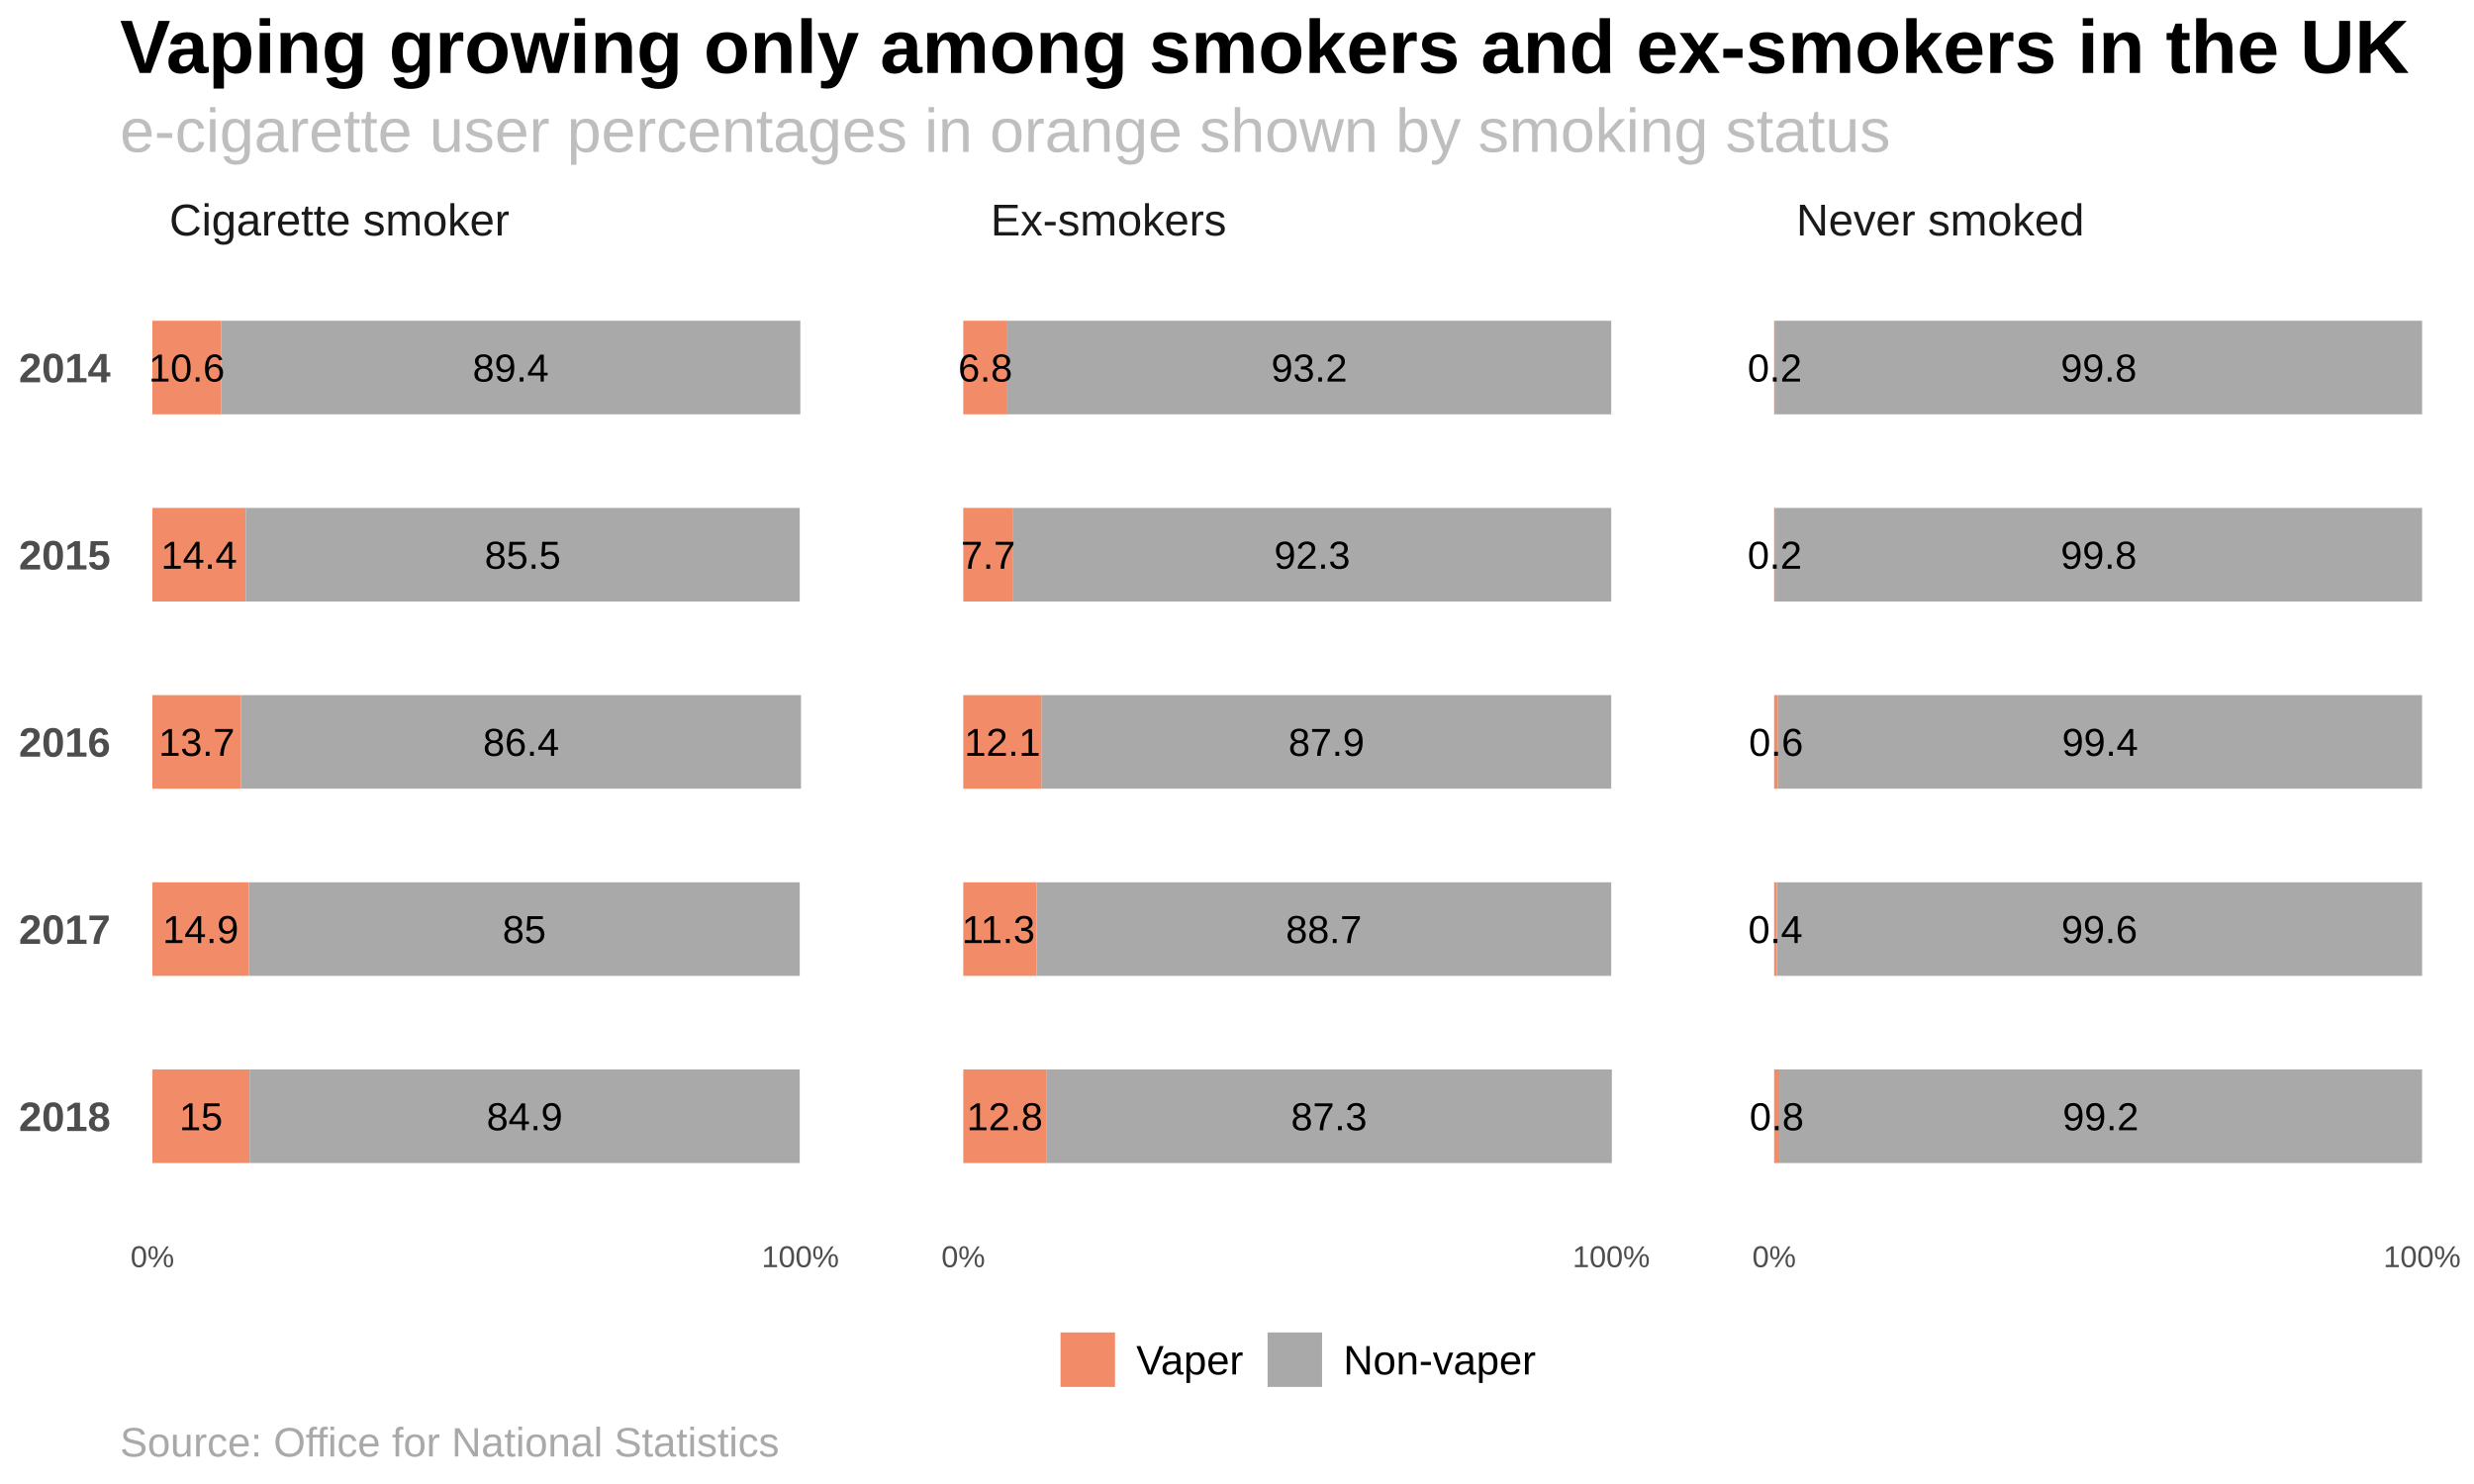
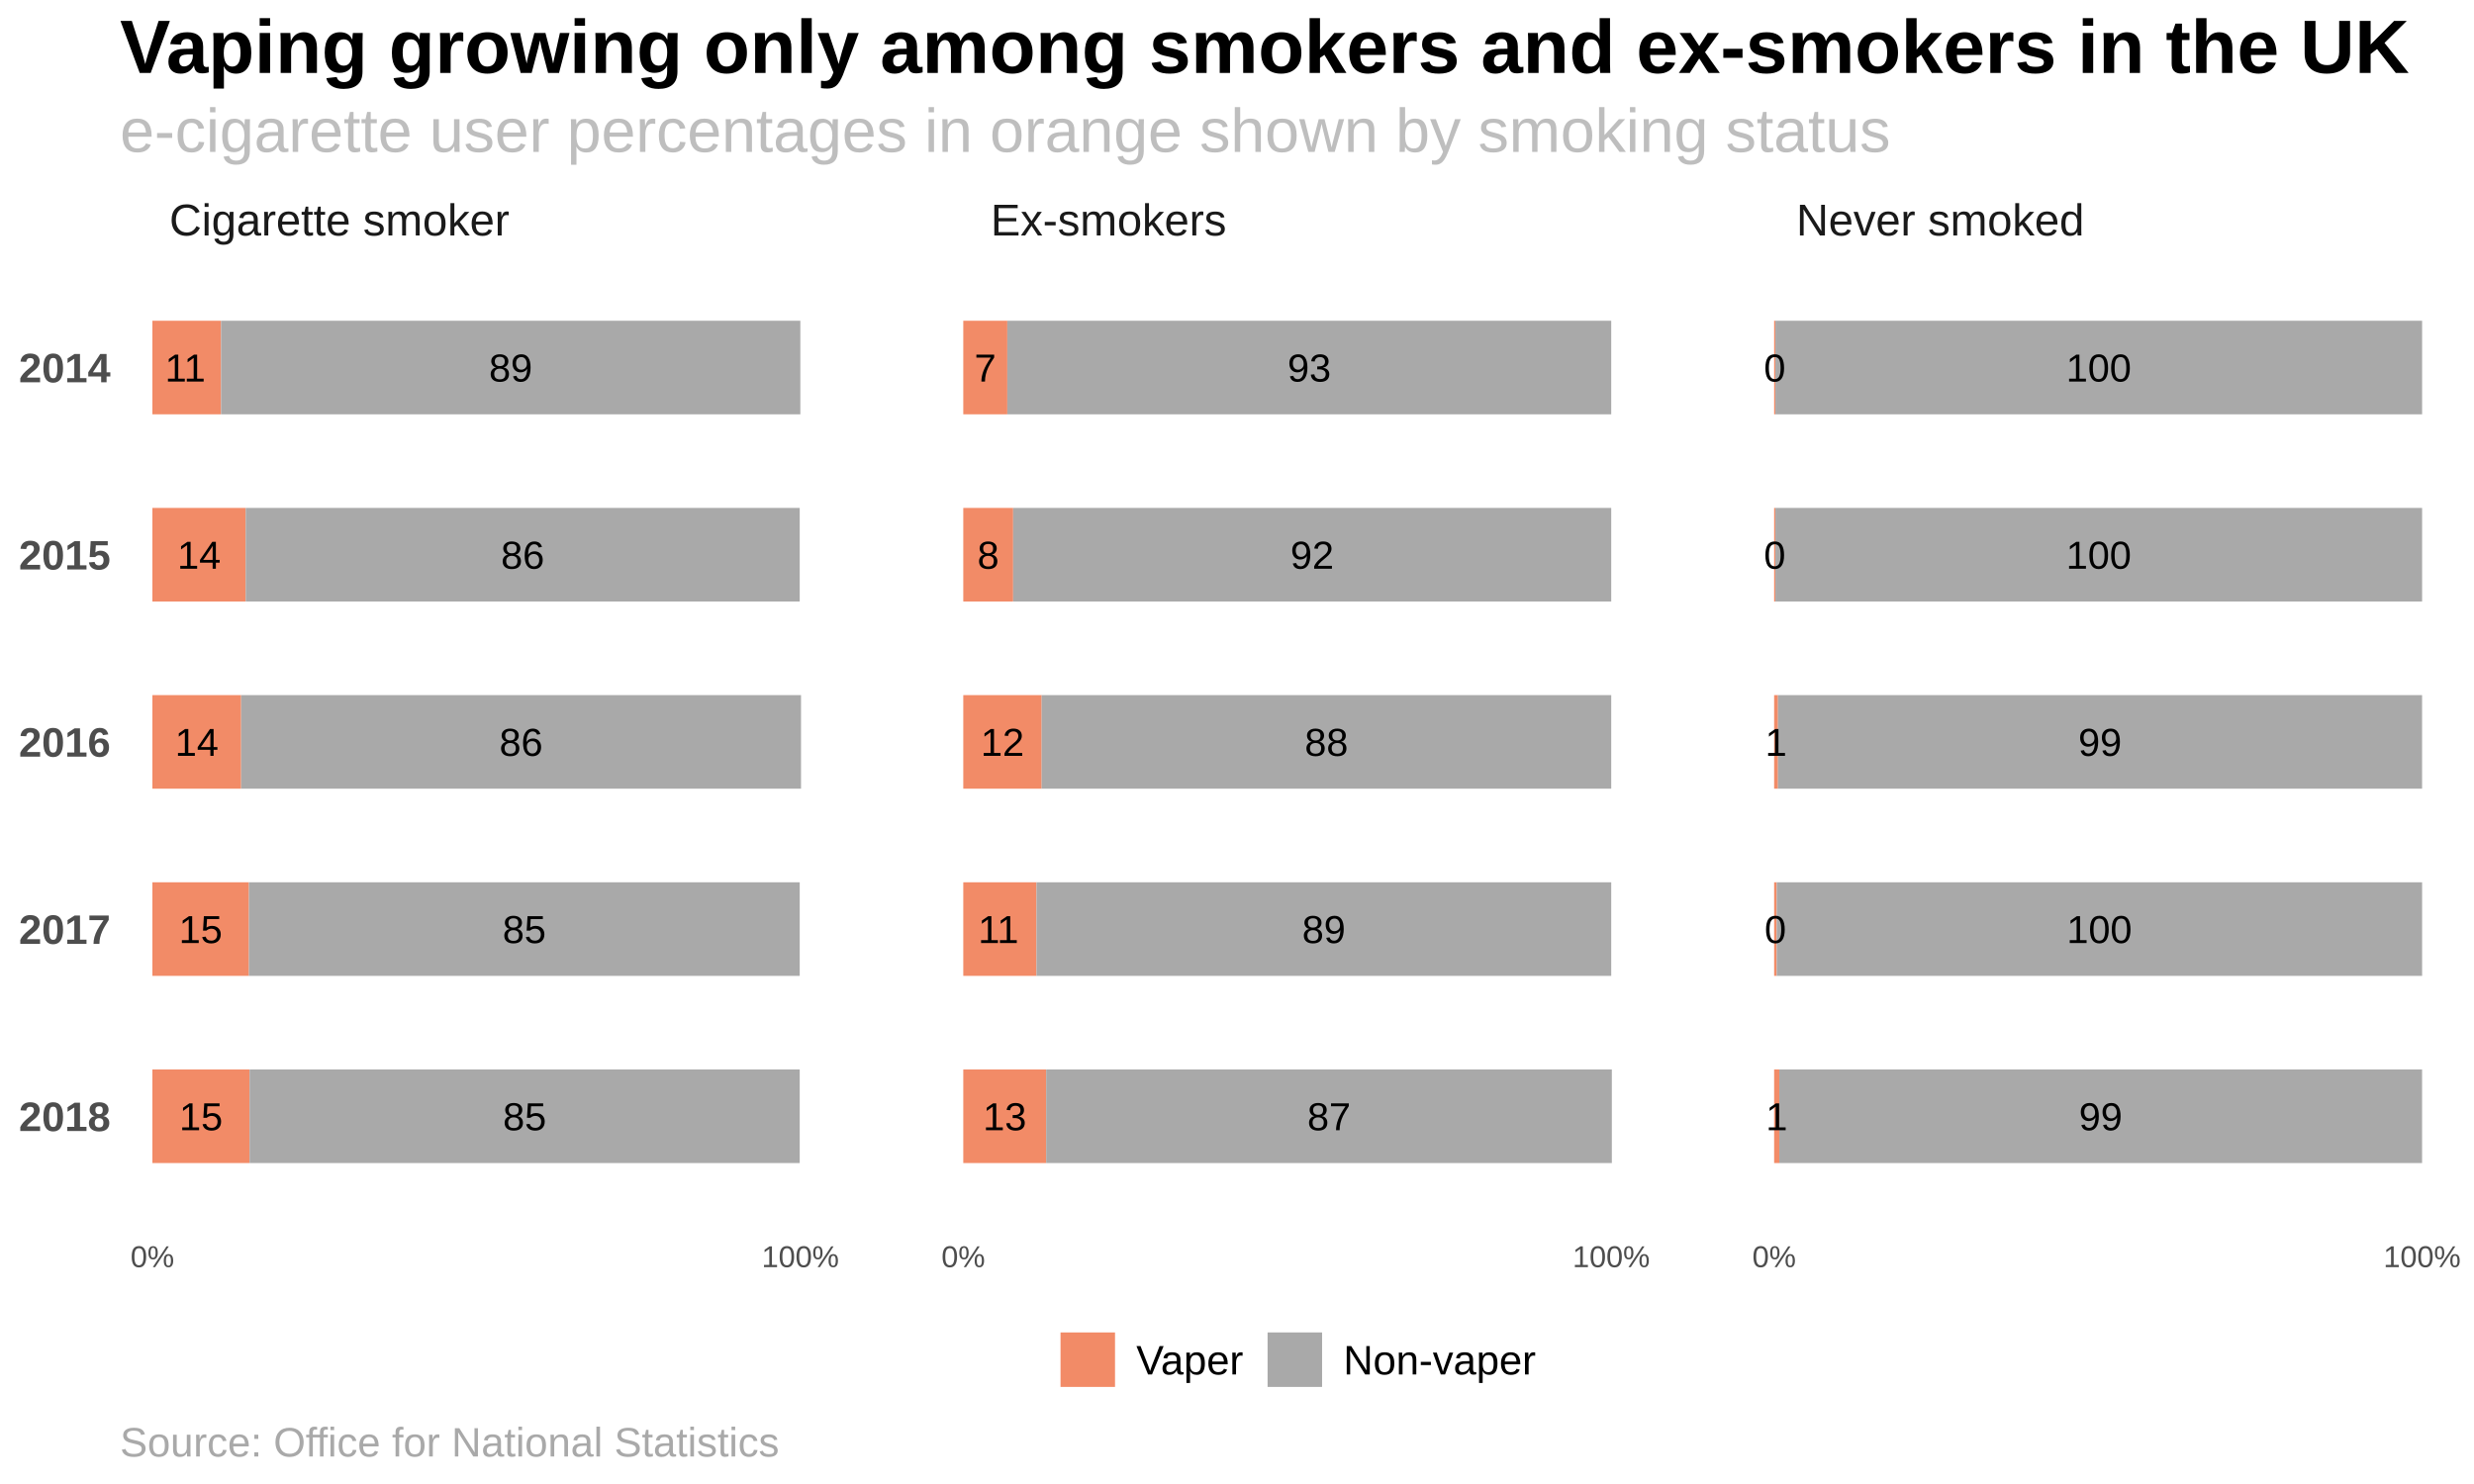
<svg xmlns="http://www.w3.org/2000/svg" viewBox="0 0 720.00 432.00">
  <defs>
    <style type="text/css">
    line, polyline, polygon, path, rect, circle {
      fill: none;
      stroke: #000000;
      stroke-linecap: round;
      stroke-linejoin: round;
      stroke-miterlimit: 10.00;
    }
  </style>
  </defs>
  <rect width="100%" height="100%" style="stroke: none; fill: #FFFFFF;" />
  <defs>
    <clipPath id="cpMzQuOTF8MjQyLjU1fDM1Ny42NXw3NC4zMA==">
      <rect x="34.91" y="74.30" width="207.64" height="283.35" />
    </clipPath>
  </defs>
  <rect x="44.35" y="311.33" width="28.29" height="27.24" style="stroke-width: 1.07; stroke: none; stroke-linecap: square; stroke-linejoin: miter; fill: #F28B67;" clip-path="url(#cpMzQuOTF8MjQyLjU1fDM1Ny42NXw3NC4zMA==)" />
  <rect x="72.64" y="311.33" width="160.10" height="27.24" style="stroke-width: 1.07; stroke: none; stroke-linecap: square; stroke-linejoin: miter; fill: #A9A9A9;" clip-path="url(#cpMzQuOTF8MjQyLjU1fDM1Ny42NXw3NC4zMA==)" />
  <rect x="44.35" y="256.84" width="28.10" height="27.24" style="stroke-width: 1.07; stroke: none; stroke-linecap: square; stroke-linejoin: miter; fill: #F28B67;" clip-path="url(#cpMzQuOTF8MjQyLjU1fDM1Ny42NXw3NC4zMA==)" />
  <rect x="72.45" y="256.84" width="160.29" height="27.24" style="stroke-width: 1.07; stroke: none; stroke-linecap: square; stroke-linejoin: miter; fill: #A9A9A9;" clip-path="url(#cpMzQuOTF8MjQyLjU1fDM1Ny42NXw3NC4zMA==)" />
  <rect x="44.35" y="202.35" width="25.83" height="27.24" style="stroke-width: 1.07; stroke: none; stroke-linecap: square; stroke-linejoin: miter; fill: #F28B67;" clip-path="url(#cpMzQuOTF8MjQyLjU1fDM1Ny42NXw3NC4zMA==)" />
  <rect x="70.19" y="202.35" width="162.93" height="27.24" style="stroke-width: 1.07; stroke: none; stroke-linecap: square; stroke-linejoin: miter; fill: #A9A9A9;" clip-path="url(#cpMzQuOTF8MjQyLjU1fDM1Ny42NXw3NC4zMA==)" />
  <rect x="44.35" y="147.86" width="27.15" height="27.24" style="stroke-width: 1.07; stroke: none; stroke-linecap: square; stroke-linejoin: miter; fill: #F28B67;" clip-path="url(#cpMzQuOTF8MjQyLjU1fDM1Ny42NXw3NC4zMA==)" />
  <rect x="71.51" y="147.86" width="161.23" height="27.24" style="stroke-width: 1.07; stroke: none; stroke-linecap: square; stroke-linejoin: miter; fill: #A9A9A9;" clip-path="url(#cpMzQuOTF8MjQyLjU1fDM1Ny42NXw3NC4zMA==)" />
  <rect x="44.35" y="93.37" width="19.99" height="27.24" style="stroke-width: 1.07; stroke: none; stroke-linecap: square; stroke-linejoin: miter; fill: #F28B67;" clip-path="url(#cpMzQuOTF8MjQyLjU1fDM1Ny42NXw3NC4zMA==)" />
  <rect x="64.34" y="93.37" width="168.58" height="27.24" style="stroke-width: 1.07; stroke: none; stroke-linecap: square; stroke-linejoin: miter; fill: #A9A9A9;" clip-path="url(#cpMzQuOTF8MjQyLjU1fDM1Ny42NXw3NC4zMA==)" />
  <g clip-path="url(#cpMzQuOTF8MjQyLjU1fDM1Ny42NXw3NC4zMA==)">
    <text x="52.17" y="329.02" style="font-size: 11.38px; font-family: Arial;" textLength="12.66px" lengthAdjust="spacingAndGlyphs">15</text>
  </g>
  <g clip-path="url(#cpMzQuOTF8MjQyLjU1fDM1Ny42NXw3NC4zMA==)">
-     <text x="141.61" y="329.02" style="font-size: 11.38px; font-family: Arial;" textLength="22.15px" lengthAdjust="spacingAndGlyphs">84.9</text>
-   </g>
-   <g clip-path="url(#cpMzQuOTF8MjQyLjU1fDM1Ny42NXw3NC4zMA==)">
-     <text x="47.33" y="274.53" style="font-size: 11.38px; font-family: Arial;" textLength="22.15px" lengthAdjust="spacingAndGlyphs">14.9</text>
+     <text x="146.36" y="329.02" style="font-size: 11.38px; font-family: Arial;" textLength="12.66px" lengthAdjust="spacingAndGlyphs">85</text>
+   </g>
+   <g clip-path="url(#cpMzQuOTF8MjQyLjU1fDM1Ny42NXw3NC4zMA==)">
+     <text x="52.07" y="274.53" style="font-size: 11.38px; font-family: Arial;" textLength="12.66px" lengthAdjust="spacingAndGlyphs">15</text>
  </g>
  <g clip-path="url(#cpMzQuOTF8MjQyLjU1fDM1Ny42NXw3NC4zMA==)">
    <text x="146.26" y="274.53" style="font-size: 11.38px; font-family: Arial;" textLength="12.66px" lengthAdjust="spacingAndGlyphs">85</text>
  </g>
  <g clip-path="url(#cpMzQuOTF8MjQyLjU1fDM1Ny42NXw3NC4zMA==)">
-     <text x="46.19" y="220.04" style="font-size: 11.38px; font-family: Arial;" textLength="22.15px" lengthAdjust="spacingAndGlyphs">13.7</text>
-   </g>
-   <g clip-path="url(#cpMzQuOTF8MjQyLjU1fDM1Ny42NXw3NC4zMA==)">
-     <text x="140.58" y="220.04" style="font-size: 11.38px; font-family: Arial;" textLength="22.15px" lengthAdjust="spacingAndGlyphs">86.4</text>
-   </g>
-   <g clip-path="url(#cpMzQuOTF8MjQyLjU1fDM1Ny42NXw3NC4zMA==)">
-     <text x="46.85" y="165.56" style="font-size: 11.38px; font-family: Arial;" textLength="22.15px" lengthAdjust="spacingAndGlyphs">14.4</text>
-   </g>
-   <g clip-path="url(#cpMzQuOTF8MjQyLjU1fDM1Ny42NXw3NC4zMA==)">
-     <text x="141.05" y="165.56" style="font-size: 11.38px; font-family: Arial;" textLength="22.15px" lengthAdjust="spacingAndGlyphs">85.5</text>
-   </g>
-   <g clip-path="url(#cpMzQuOTF8MjQyLjU1fDM1Ny42NXw3NC4zMA==)">
-     <text x="43.27" y="111.07" style="font-size: 11.38px; font-family: Arial;" textLength="22.15px" lengthAdjust="spacingAndGlyphs">10.6</text>
-   </g>
-   <g clip-path="url(#cpMzQuOTF8MjQyLjU1fDM1Ny42NXw3NC4zMA==)">
-     <text x="137.56" y="111.07" style="font-size: 11.38px; font-family: Arial;" textLength="22.15px" lengthAdjust="spacingAndGlyphs">89.4</text>
+     <text x="50.94" y="220.04" style="font-size: 11.38px; font-family: Arial;" textLength="12.66px" lengthAdjust="spacingAndGlyphs">14</text>
+   </g>
+   <g clip-path="url(#cpMzQuOTF8MjQyLjU1fDM1Ny42NXw3NC4zMA==)">
+     <text x="145.32" y="220.04" style="font-size: 11.38px; font-family: Arial;" textLength="12.66px" lengthAdjust="spacingAndGlyphs">86</text>
+   </g>
+   <g clip-path="url(#cpMzQuOTF8MjQyLjU1fDM1Ny42NXw3NC4zMA==)">
+     <text x="51.60" y="165.56" style="font-size: 11.38px; font-family: Arial;" textLength="12.66px" lengthAdjust="spacingAndGlyphs">14</text>
+   </g>
+   <g clip-path="url(#cpMzQuOTF8MjQyLjU1fDM1Ny42NXw3NC4zMA==)">
+     <text x="145.79" y="165.56" style="font-size: 11.38px; font-family: Arial;" textLength="12.66px" lengthAdjust="spacingAndGlyphs">86</text>
+   </g>
+   <g clip-path="url(#cpMzQuOTF8MjQyLjU1fDM1Ny42NXw3NC4zMA==)">
+     <text x="48.02" y="111.07" style="font-size: 11.38px; font-family: Arial;" textLength="12.66px" lengthAdjust="spacingAndGlyphs">11</text>
+   </g>
+   <g clip-path="url(#cpMzQuOTF8MjQyLjU1fDM1Ny42NXw3NC4zMA==)">
+     <text x="142.30" y="111.07" style="font-size: 11.38px; font-family: Arial;" textLength="12.66px" lengthAdjust="spacingAndGlyphs">89</text>
  </g>
  <defs>
    <clipPath id="cpMC4wMHw3MjAuMDB8NDMyLjAwfDAuMDA=">
      <rect x="0.00" y="0.00" width="720.00" height="432.00" />
    </clipPath>
  </defs>
  <defs>
    <clipPath id="cpMjcwLjkwfDQ3OC41NHwzNTcuNjV8NzQuMzA=">
      <rect x="270.90" y="74.30" width="207.64" height="283.35" />
    </clipPath>
  </defs>
  <rect x="280.34" y="311.33" width="24.14" height="27.24" style="stroke-width: 1.07; stroke: none; stroke-linecap: square; stroke-linejoin: miter; fill: #F28B67;" clip-path="url(#cpMjcwLjkwfDQ3OC41NHwzNTcuNjV8NzQuMzA=)" />
  <rect x="304.47" y="311.33" width="164.62" height="27.24" style="stroke-width: 1.07; stroke: none; stroke-linecap: square; stroke-linejoin: miter; fill: #A9A9A9;" clip-path="url(#cpMjcwLjkwfDQ3OC41NHwzNTcuNjV8NzQuMzA=)" />
  <rect x="280.34" y="256.84" width="21.31" height="27.24" style="stroke-width: 1.07; stroke: none; stroke-linecap: square; stroke-linejoin: miter; fill: #F28B67;" clip-path="url(#cpMjcwLjkwfDQ3OC41NHwzNTcuNjV8NzQuMzA=)" />
  <rect x="301.65" y="256.84" width="167.26" height="27.24" style="stroke-width: 1.07; stroke: none; stroke-linecap: square; stroke-linejoin: miter; fill: #A9A9A9;" clip-path="url(#cpMjcwLjkwfDQ3OC41NHwzNTcuNjV8NzQuMzA=)" />
  <rect x="280.34" y="202.35" width="22.82" height="27.24" style="stroke-width: 1.07; stroke: none; stroke-linecap: square; stroke-linejoin: miter; fill: #F28B67;" clip-path="url(#cpMjcwLjkwfDQ3OC41NHwzNTcuNjV8NzQuMzA=)" />
  <rect x="303.15" y="202.35" width="165.76" height="27.24" style="stroke-width: 1.07; stroke: none; stroke-linecap: square; stroke-linejoin: miter; fill: #A9A9A9;" clip-path="url(#cpMjcwLjkwfDQ3OC41NHwzNTcuNjV8NzQuMzA=)" />
  <rect x="280.34" y="147.86" width="14.52" height="27.24" style="stroke-width: 1.07; stroke: none; stroke-linecap: square; stroke-linejoin: miter; fill: #F28B67;" clip-path="url(#cpMjcwLjkwfDQ3OC41NHwzNTcuNjV8NzQuMzA=)" />
  <rect x="294.86" y="147.86" width="174.05" height="27.24" style="stroke-width: 1.07; stroke: none; stroke-linecap: square; stroke-linejoin: miter; fill: #A9A9A9;" clip-path="url(#cpMjcwLjkwfDQ3OC41NHwzNTcuNjV8NzQuMzA=)" />
  <rect x="280.34" y="93.37" width="12.82" height="27.24" style="stroke-width: 1.07; stroke: none; stroke-linecap: square; stroke-linejoin: miter; fill: #F28B67;" clip-path="url(#cpMjcwLjkwfDQ3OC41NHwzNTcuNjV8NzQuMzA=)" />
  <rect x="293.16" y="93.37" width="175.75" height="27.24" style="stroke-width: 1.07; stroke: none; stroke-linecap: square; stroke-linejoin: miter; fill: #A9A9A9;" clip-path="url(#cpMjcwLjkwfDQ3OC41NHwzNTcuNjV8NzQuMzA=)" />
  <g clip-path="url(#cpMjcwLjkwfDQ3OC41NHwzNTcuNjV8NzQuMzA=)">
-     <text x="281.33" y="329.02" style="font-size: 11.38px; font-family: Arial;" textLength="22.15px" lengthAdjust="spacingAndGlyphs">12.8</text>
-   </g>
-   <g clip-path="url(#cpMjcwLjkwfDQ3OC41NHwzNTcuNjV8NzQuMzA=)">
-     <text x="375.71" y="329.02" style="font-size: 11.38px; font-family: Arial;" textLength="22.15px" lengthAdjust="spacingAndGlyphs">87.3</text>
-   </g>
-   <g clip-path="url(#cpMjcwLjkwfDQ3OC41NHwzNTcuNjV8NzQuMzA=)">
-     <text x="279.92" y="274.53" style="font-size: 11.38px; font-family: Arial;" textLength="22.15px" lengthAdjust="spacingAndGlyphs">11.3</text>
-   </g>
-   <g clip-path="url(#cpMjcwLjkwfDQ3OC41NHwzNTcuNjV8NzQuMzA=)">
-     <text x="374.20" y="274.53" style="font-size: 11.38px; font-family: Arial;" textLength="22.15px" lengthAdjust="spacingAndGlyphs">88.7</text>
-   </g>
-   <g clip-path="url(#cpMjcwLjkwfDQ3OC41NHwzNTcuNjV8NzQuMzA=)">
-     <text x="280.67" y="220.04" style="font-size: 11.38px; font-family: Arial;" textLength="22.15px" lengthAdjust="spacingAndGlyphs">12.1</text>
-   </g>
-   <g clip-path="url(#cpMjcwLjkwfDQ3OC41NHwzNTcuNjV8NzQuMzA=)">
-     <text x="374.96" y="220.04" style="font-size: 11.38px; font-family: Arial;" textLength="22.15px" lengthAdjust="spacingAndGlyphs">87.9</text>
-   </g>
-   <g clip-path="url(#cpMjcwLjkwfDQ3OC41NHwzNTcuNjV8NzQuMzA=)">
-     <text x="279.69" y="165.56" style="font-size: 11.38px; font-family: Arial;" textLength="15.82px" lengthAdjust="spacingAndGlyphs">7.7</text>
-   </g>
-   <g clip-path="url(#cpMjcwLjkwfDQ3OC41NHwzNTcuNjV8NzQuMzA=)">
-     <text x="370.81" y="165.56" style="font-size: 11.38px; font-family: Arial;" textLength="22.15px" lengthAdjust="spacingAndGlyphs">92.3</text>
-   </g>
-   <g clip-path="url(#cpMjcwLjkwfDQ3OC41NHwzNTcuNjV8NzQuMzA=)">
-     <text x="278.84" y="111.07" style="font-size: 11.38px; font-family: Arial;" textLength="15.82px" lengthAdjust="spacingAndGlyphs">6.8</text>
-   </g>
-   <g clip-path="url(#cpMjcwLjkwfDQ3OC41NHwzNTcuNjV8NzQuMzA=)">
-     <text x="369.96" y="111.07" style="font-size: 11.38px; font-family: Arial;" textLength="22.15px" lengthAdjust="spacingAndGlyphs">93.2</text>
+     <text x="286.08" y="329.02" style="font-size: 11.38px; font-family: Arial;" textLength="12.66px" lengthAdjust="spacingAndGlyphs">13</text>
+   </g>
+   <g clip-path="url(#cpMjcwLjkwfDQ3OC41NHwzNTcuNjV8NzQuMzA=)">
+     <text x="380.46" y="329.02" style="font-size: 11.38px; font-family: Arial;" textLength="12.66px" lengthAdjust="spacingAndGlyphs">87</text>
+   </g>
+   <g clip-path="url(#cpMjcwLjkwfDQ3OC41NHwzNTcuNjV8NzQuMzA=)">
+     <text x="284.66" y="274.53" style="font-size: 11.38px; font-family: Arial;" textLength="12.66px" lengthAdjust="spacingAndGlyphs">11</text>
+   </g>
+   <g clip-path="url(#cpMjcwLjkwfDQ3OC41NHwzNTcuNjV8NzQuMzA=)">
+     <text x="378.95" y="274.53" style="font-size: 11.38px; font-family: Arial;" textLength="12.66px" lengthAdjust="spacingAndGlyphs">89</text>
+   </g>
+   <g clip-path="url(#cpMjcwLjkwfDQ3OC41NHwzNTcuNjV8NzQuMzA=)">
+     <text x="285.42" y="220.04" style="font-size: 11.38px; font-family: Arial;" textLength="12.66px" lengthAdjust="spacingAndGlyphs">12</text>
+   </g>
+   <g clip-path="url(#cpMjcwLjkwfDQ3OC41NHwzNTcuNjV8NzQuMzA=)">
+     <text x="379.70" y="220.04" style="font-size: 11.38px; font-family: Arial;" textLength="12.66px" lengthAdjust="spacingAndGlyphs">88</text>
+   </g>
+   <g clip-path="url(#cpMjcwLjkwfDQ3OC41NHwzNTcuNjV8NzQuMzA=)">
+     <text x="284.43" y="165.56" style="font-size: 11.38px; font-family: Arial;" textLength="6.33px" lengthAdjust="spacingAndGlyphs">8</text>
+   </g>
+   <g clip-path="url(#cpMjcwLjkwfDQ3OC41NHwzNTcuNjV8NzQuMzA=)">
+     <text x="375.55" y="165.56" style="font-size: 11.38px; font-family: Arial;" textLength="12.66px" lengthAdjust="spacingAndGlyphs">92</text>
+   </g>
+   <g clip-path="url(#cpMjcwLjkwfDQ3OC41NHwzNTcuNjV8NzQuMzA=)">
+     <text x="283.58" y="111.07" style="font-size: 11.38px; font-family: Arial;" textLength="6.33px" lengthAdjust="spacingAndGlyphs">7</text>
+   </g>
+   <g clip-path="url(#cpMjcwLjkwfDQ3OC41NHwzNTcuNjV8NzQuMzA=)">
+     <text x="374.71" y="111.07" style="font-size: 11.38px; font-family: Arial;" textLength="12.66px" lengthAdjust="spacingAndGlyphs">93</text>
  </g>
  <defs>
    <clipPath id="cpMC4wMHw3MjAuMDB8NDMyLjAwfDAuMDA=">
      <rect x="0.00" y="0.00" width="720.00" height="432.00" />
    </clipPath>
  </defs>
  <defs>
    <clipPath id="cpNTA2Ljg4fDcxNC41MnwzNTcuNjV8NzQuMzA=">
      <rect x="506.88" y="74.30" width="207.64" height="283.35" />
    </clipPath>
  </defs>
  <rect x="516.32" y="311.33" width="1.51" height="27.24" style="stroke-width: 1.07; stroke: none; stroke-linecap: square; stroke-linejoin: miter; fill: #F28B67;" clip-path="url(#cpNTA2Ljg4fDcxNC41MnwzNTcuNjV8NzQuMzA=)" />
  <rect x="517.83" y="311.33" width="187.06" height="27.24" style="stroke-width: 1.07; stroke: none; stroke-linecap: square; stroke-linejoin: miter; fill: #A9A9A9;" clip-path="url(#cpNTA2Ljg4fDcxNC41MnwzNTcuNjV8NzQuMzA=)" />
  <rect x="516.32" y="256.84" width="0.75" height="27.24" style="stroke-width: 1.07; stroke: none; stroke-linecap: square; stroke-linejoin: miter; fill: #F28B67;" clip-path="url(#cpNTA2Ljg4fDcxNC41MnwzNTcuNjV8NzQuMzA=)" />
  <rect x="517.08" y="256.84" width="187.82" height="27.24" style="stroke-width: 1.07; stroke: none; stroke-linecap: square; stroke-linejoin: miter; fill: #A9A9A9;" clip-path="url(#cpNTA2Ljg4fDcxNC41MnwzNTcuNjV8NzQuMzA=)" />
  <rect x="516.32" y="202.35" width="1.13" height="27.24" style="stroke-width: 1.07; stroke: none; stroke-linecap: square; stroke-linejoin: miter; fill: #F28B67;" clip-path="url(#cpNTA2Ljg4fDcxNC41MnwzNTcuNjV8NzQuMzA=)" />
  <rect x="517.45" y="202.35" width="187.44" height="27.24" style="stroke-width: 1.07; stroke: none; stroke-linecap: square; stroke-linejoin: miter; fill: #A9A9A9;" clip-path="url(#cpNTA2Ljg4fDcxNC41MnwzNTcuNjV8NzQuMzA=)" />
  <rect x="516.32" y="147.86" width="0.38" height="27.24" style="stroke-width: 1.07; stroke: none; stroke-linecap: square; stroke-linejoin: miter; fill: #F28B67;" clip-path="url(#cpNTA2Ljg4fDcxNC41MnwzNTcuNjV8NzQuMzA=)" />
  <rect x="516.70" y="147.86" width="188.20" height="27.24" style="stroke-width: 1.07; stroke: none; stroke-linecap: square; stroke-linejoin: miter; fill: #A9A9A9;" clip-path="url(#cpNTA2Ljg4fDcxNC41MnwzNTcuNjV8NzQuMzA=)" />
  <rect x="516.32" y="93.37" width="0.38" height="27.24" style="stroke-width: 1.07; stroke: none; stroke-linecap: square; stroke-linejoin: miter; fill: #F28B67;" clip-path="url(#cpNTA2Ljg4fDcxNC41MnwzNTcuNjV8NzQuMzA=)" />
  <rect x="516.70" y="93.37" width="188.20" height="27.24" style="stroke-width: 1.07; stroke: none; stroke-linecap: square; stroke-linejoin: miter; fill: #A9A9A9;" clip-path="url(#cpNTA2Ljg4fDcxNC41MnwzNTcuNjV8NzQuMzA=)" />
  <g clip-path="url(#cpNTA2Ljg4fDcxNC41MnwzNTcuNjV8NzQuMzA=)">
-     <text x="509.16" y="329.02" style="font-size: 11.38px; font-family: Arial;" textLength="15.82px" lengthAdjust="spacingAndGlyphs">0.8</text>
-   </g>
-   <g clip-path="url(#cpNTA2Ljg4fDcxNC41MnwzNTcuNjV8NzQuMzA=)">
-     <text x="600.29" y="329.02" style="font-size: 11.38px; font-family: Arial;" textLength="22.15px" lengthAdjust="spacingAndGlyphs">99.2</text>
-   </g>
-   <g clip-path="url(#cpNTA2Ljg4fDcxNC41MnwzNTcuNjV8NzQuMzA=)">
-     <text x="508.79" y="274.53" style="font-size: 11.38px; font-family: Arial;" textLength="15.82px" lengthAdjust="spacingAndGlyphs">0.4</text>
-   </g>
-   <g clip-path="url(#cpNTA2Ljg4fDcxNC41MnwzNTcuNjV8NzQuMzA=)">
-     <text x="599.91" y="274.53" style="font-size: 11.38px; font-family: Arial;" textLength="22.15px" lengthAdjust="spacingAndGlyphs">99.6</text>
-   </g>
-   <g clip-path="url(#cpNTA2Ljg4fDcxNC41MnwzNTcuNjV8NzQuMzA=)">
-     <text x="508.98" y="220.04" style="font-size: 11.38px; font-family: Arial;" textLength="15.82px" lengthAdjust="spacingAndGlyphs">0.6</text>
-   </g>
-   <g clip-path="url(#cpNTA2Ljg4fDcxNC41MnwzNTcuNjV8NzQuMzA=)">
-     <text x="600.10" y="220.04" style="font-size: 11.38px; font-family: Arial;" textLength="22.15px" lengthAdjust="spacingAndGlyphs">99.4</text>
-   </g>
-   <g clip-path="url(#cpNTA2Ljg4fDcxNC41MnwzNTcuNjV8NzQuMzA=)">
-     <text x="508.60" y="165.56" style="font-size: 11.38px; font-family: Arial;" textLength="15.82px" lengthAdjust="spacingAndGlyphs">0.2</text>
-   </g>
-   <g clip-path="url(#cpNTA2Ljg4fDcxNC41MnwzNTcuNjV8NzQuMzA=)">
-     <text x="599.72" y="165.56" style="font-size: 11.38px; font-family: Arial;" textLength="22.15px" lengthAdjust="spacingAndGlyphs">99.8</text>
-   </g>
-   <g clip-path="url(#cpNTA2Ljg4fDcxNC41MnwzNTcuNjV8NzQuMzA=)">
-     <text x="508.60" y="111.07" style="font-size: 11.38px; font-family: Arial;" textLength="15.82px" lengthAdjust="spacingAndGlyphs">0.2</text>
-   </g>
-   <g clip-path="url(#cpNTA2Ljg4fDcxNC41MnwzNTcuNjV8NzQuMzA=)">
-     <text x="599.72" y="111.07" style="font-size: 11.38px; font-family: Arial;" textLength="22.15px" lengthAdjust="spacingAndGlyphs">99.8</text>
+     <text x="513.91" y="329.02" style="font-size: 11.38px; font-family: Arial;" textLength="6.33px" lengthAdjust="spacingAndGlyphs">1</text>
+   </g>
+   <g clip-path="url(#cpNTA2Ljg4fDcxNC41MnwzNTcuNjV8NzQuMzA=)">
+     <text x="605.03" y="329.02" style="font-size: 11.38px; font-family: Arial;" textLength="12.66px" lengthAdjust="spacingAndGlyphs">99</text>
+   </g>
+   <g clip-path="url(#cpNTA2Ljg4fDcxNC41MnwzNTcuNjV8NzQuMzA=)">
+     <text x="513.53" y="274.53" style="font-size: 11.38px; font-family: Arial;" textLength="6.33px" lengthAdjust="spacingAndGlyphs">0</text>
+   </g>
+   <g clip-path="url(#cpNTA2Ljg4fDcxNC41MnwzNTcuNjV8NzQuMzA=)">
+     <text x="601.49" y="274.53" style="font-size: 11.38px; font-family: Arial;" textLength="18.99px" lengthAdjust="spacingAndGlyphs">100</text>
+   </g>
+   <g clip-path="url(#cpNTA2Ljg4fDcxNC41MnwzNTcuNjV8NzQuMzA=)">
+     <text x="513.72" y="220.04" style="font-size: 11.38px; font-family: Arial;" textLength="6.33px" lengthAdjust="spacingAndGlyphs">1</text>
+   </g>
+   <g clip-path="url(#cpNTA2Ljg4fDcxNC41MnwzNTcuNjV8NzQuMzA=)">
+     <text x="604.84" y="220.04" style="font-size: 11.38px; font-family: Arial;" textLength="12.66px" lengthAdjust="spacingAndGlyphs">99</text>
+   </g>
+   <g clip-path="url(#cpNTA2Ljg4fDcxNC41MnwzNTcuNjV8NzQuMzA=)">
+     <text x="513.34" y="165.56" style="font-size: 11.38px; font-family: Arial;" textLength="6.33px" lengthAdjust="spacingAndGlyphs">0</text>
+   </g>
+   <g clip-path="url(#cpNTA2Ljg4fDcxNC41MnwzNTcuNjV8NzQuMzA=)">
+     <text x="601.30" y="165.56" style="font-size: 11.38px; font-family: Arial;" textLength="18.99px" lengthAdjust="spacingAndGlyphs">100</text>
+   </g>
+   <g clip-path="url(#cpNTA2Ljg4fDcxNC41MnwzNTcuNjV8NzQuMzA=)">
+     <text x="513.34" y="111.07" style="font-size: 11.38px; font-family: Arial;" textLength="6.33px" lengthAdjust="spacingAndGlyphs">0</text>
+   </g>
+   <g clip-path="url(#cpNTA2Ljg4fDcxNC41MnwzNTcuNjV8NzQuMzA=)">
+     <text x="601.30" y="111.07" style="font-size: 11.38px; font-family: Arial;" textLength="18.99px" lengthAdjust="spacingAndGlyphs">100</text>
  </g>
  <defs>
    <clipPath id="cpMC4wMHw3MjAuMDB8NDMyLjAwfDAuMDA=">
      <rect x="0.00" y="0.00" width="720.00" height="432.00" />
    </clipPath>
  </defs>
  <defs>
    <clipPath id="cpMzQuOTF8MjQyLjU1fDc0LjMwfDUzLjQ5">
      <rect x="34.91" y="53.49" width="207.64" height="20.81" />
    </clipPath>
  </defs>
  <g clip-path="url(#cpMzQuOTF8MjQyLjU1fDc0LjMwfDUzLjQ5)">
    <text x="49.29" y="68.55" style="font-size: 13.00px; fill: #1A1A1A; font-family: Arial;" textLength="98.98px" lengthAdjust="spacingAndGlyphs">Cigarette smoker</text>
  </g>
  <defs>
    <clipPath id="cpMC4wMHw3MjAuMDB8NDMyLjAwfDAuMDA=">
      <rect x="0.00" y="0.00" width="720.00" height="432.00" />
    </clipPath>
  </defs>
  <defs>
    <clipPath id="cpMjcwLjkwfDQ3OC41NHw3NC4zMHw1My40OQ==">
      <rect x="270.90" y="53.49" width="207.64" height="20.81" />
    </clipPath>
  </defs>
  <g clip-path="url(#cpMjcwLjkwfDQ3OC41NHw3NC4zMHw1My40OQ==)">
    <text x="288.31" y="68.55" style="font-size: 13.00px; fill: #1A1A1A; font-family: Arial;" textLength="68.62px" lengthAdjust="spacingAndGlyphs">Ex-smokers</text>
  </g>
  <defs>
    <clipPath id="cpMC4wMHw3MjAuMDB8NDMyLjAwfDAuMDA=">
      <rect x="0.00" y="0.00" width="720.00" height="432.00" />
    </clipPath>
  </defs>
  <defs>
    <clipPath id="cpNTA2Ljg4fDcxNC41Mnw3NC4zMHw1My40OQ==">
      <rect x="506.88" y="53.49" width="207.64" height="20.81" />
    </clipPath>
  </defs>
  <g clip-path="url(#cpNTA2Ljg4fDcxNC41Mnw3NC4zMHw1My40OQ==)">
    <text x="522.77" y="68.55" style="font-size: 13.00px; fill: #1A1A1A; font-family: Arial;" textLength="83.81px" lengthAdjust="spacingAndGlyphs">Never smoked</text>
  </g>
  <defs>
    <clipPath id="cpMC4wMHw3MjAuMDB8NDMyLjAwfDAuMDA=">
      <rect x="0.00" y="0.00" width="720.00" height="432.00" />
    </clipPath>
  </defs>
  <g clip-path="url(#cpMC4wMHw3MjAuMDB8NDMyLjAwfDAuMDA=)">
    <text x="37.99" y="368.88" style="font-size: 8.80px; fill: #4D4D4D; font-family: Arial;" textLength="12.72px" lengthAdjust="spacingAndGlyphs">0%</text>
  </g>
  <g clip-path="url(#cpMC4wMHw3MjAuMDB8NDMyLjAwfDAuMDA=)">
    <text x="221.67" y="368.88" style="font-size: 8.80px; fill: #4D4D4D; font-family: Arial;" textLength="22.51px" lengthAdjust="spacingAndGlyphs">100%</text>
  </g>
  <g clip-path="url(#cpMC4wMHw3MjAuMDB8NDMyLjAwfDAuMDA=)">
    <text x="273.98" y="368.88" style="font-size: 8.80px; fill: #4D4D4D; font-family: Arial;" textLength="12.72px" lengthAdjust="spacingAndGlyphs">0%</text>
  </g>
  <g clip-path="url(#cpMC4wMHw3MjAuMDB8NDMyLjAwfDAuMDA=)">
    <text x="457.66" y="368.88" style="font-size: 8.80px; fill: #4D4D4D; font-family: Arial;" textLength="22.51px" lengthAdjust="spacingAndGlyphs">100%</text>
  </g>
  <g clip-path="url(#cpMC4wMHw3MjAuMDB8NDMyLjAwfDAuMDA=)">
    <text x="509.96" y="368.88" style="font-size: 8.80px; fill: #4D4D4D; font-family: Arial;" textLength="12.72px" lengthAdjust="spacingAndGlyphs">0%</text>
  </g>
  <g clip-path="url(#cpMC4wMHw3MjAuMDB8NDMyLjAwfDAuMDA=)">
    <text x="693.64" y="368.88" style="font-size: 8.80px; fill: #4D4D4D; font-family: Arial;" textLength="22.51px" lengthAdjust="spacingAndGlyphs">100%</text>
  </g>
  <g clip-path="url(#cpMC4wMHw3MjAuMDB8NDMyLjAwfDAuMDA=)">
    <text x="5.48" y="329.25" style="font-size: 12.00px; font-weight: bold; fill: #4D4D4D; font-family: Arial;" textLength="26.70px" lengthAdjust="spacingAndGlyphs">2018</text>
  </g>
  <g clip-path="url(#cpMC4wMHw3MjAuMDB8NDMyLjAwfDAuMDA=)">
    <text x="5.48" y="274.76" style="font-size: 12.00px; font-weight: bold; fill: #4D4D4D; font-family: Arial;" textLength="26.70px" lengthAdjust="spacingAndGlyphs">2017</text>
  </g>
  <g clip-path="url(#cpMC4wMHw3MjAuMDB8NDMyLjAwfDAuMDA=)">
    <text x="5.48" y="220.27" style="font-size: 12.00px; font-weight: bold; fill: #4D4D4D; font-family: Arial;" textLength="26.70px" lengthAdjust="spacingAndGlyphs">2016</text>
  </g>
  <g clip-path="url(#cpMC4wMHw3MjAuMDB8NDMyLjAwfDAuMDA=)">
    <text x="5.48" y="165.78" style="font-size: 12.00px; font-weight: bold; fill: #4D4D4D; font-family: Arial;" textLength="26.70px" lengthAdjust="spacingAndGlyphs">2015</text>
  </g>
  <g clip-path="url(#cpMC4wMHw3MjAuMDB8NDMyLjAwfDAuMDA=)">
    <text x="5.48" y="111.29" style="font-size: 12.00px; font-weight: bold; fill: #4D4D4D; font-family: Arial;" textLength="26.70px" lengthAdjust="spacingAndGlyphs">2014</text>
  </g>
  <rect x="308.64" y="387.88" width="15.86" height="15.86" style="stroke-width: 1.07; stroke: none; stroke-linecap: square; stroke-linejoin: miter; fill: #F28B67;" clip-path="url(#cpMC4wMHw3MjAuMDB8NDMyLjAwfDAuMDA=)" />
  <rect x="368.90" y="387.88" width="15.86" height="15.86" style="stroke-width: 1.07; stroke: none; stroke-linecap: square; stroke-linejoin: miter; fill: #A9A9A9;" clip-path="url(#cpMC4wMHw3MjAuMDB8NDMyLjAwfDAuMDA=)" />
  <g clip-path="url(#cpMC4wMHw3MjAuMDB8NDMyLjAwfDAuMDA=)">
    <text x="330.69" y="400.10" style="font-size: 12.00px; font-family: Arial;" textLength="32.02px" lengthAdjust="spacingAndGlyphs">Vaper</text>
  </g>
  <g clip-path="url(#cpMC4wMHw3MjAuMDB8NDMyLjAwfDAuMDA=)">
    <text x="390.95" y="400.10" style="font-size: 12.00px; font-family: Arial;" textLength="56.03px" lengthAdjust="spacingAndGlyphs">Non-vaper</text>
  </g>
  <g clip-path="url(#cpMC4wMHw3MjAuMDB8NDMyLjAwfDAuMDA=)">
    <text x="34.91" y="44.22" style="font-size: 18.00px; fill: #BEBEBE; font-family: Arial;" textLength="515.29px" lengthAdjust="spacingAndGlyphs">e-cigarette user percentages in orange shown by smoking status</text>
  </g>
  <g clip-path="url(#cpMC4wMHw3MjAuMDB8NDMyLjAwfDAuMDA=)">
    <text x="34.91" y="21.23" style="font-size: 22.00px; font-weight: bold; font-family: Arial;" textLength="667.47px" lengthAdjust="spacingAndGlyphs">Vaping growing only among smokers and ex-smokers in the UK</text>
  </g>
  <g clip-path="url(#cpMC4wMHw3MjAuMDB8NDMyLjAwfDAuMDA=)">
    <text x="34.91" y="424.00" style="font-size: 12.00px; fill: #A9A9A9; font-family: Arial;" textLength="192.08px" lengthAdjust="spacingAndGlyphs">Source: Office for National Statistics</text>
  </g>
</svg>
